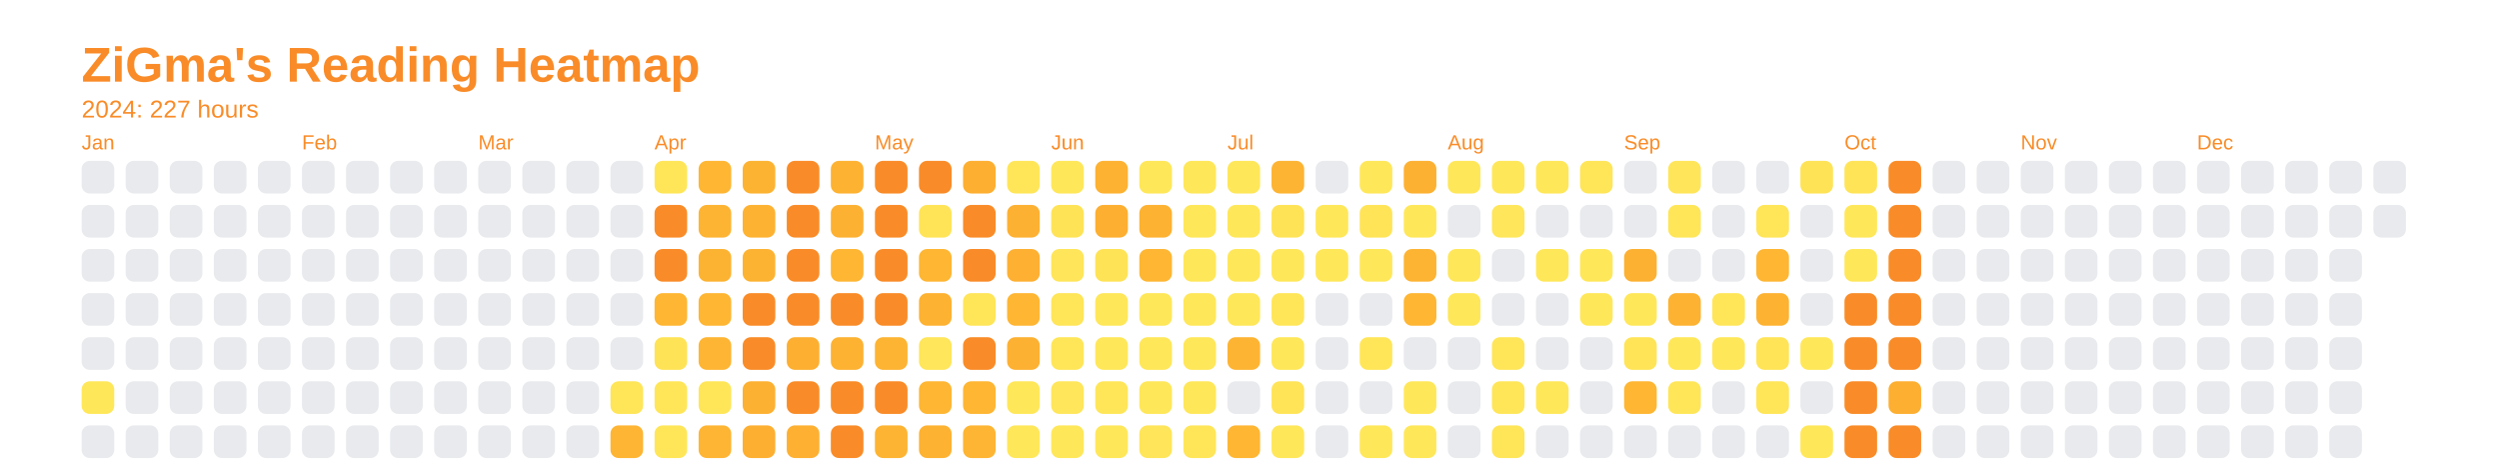
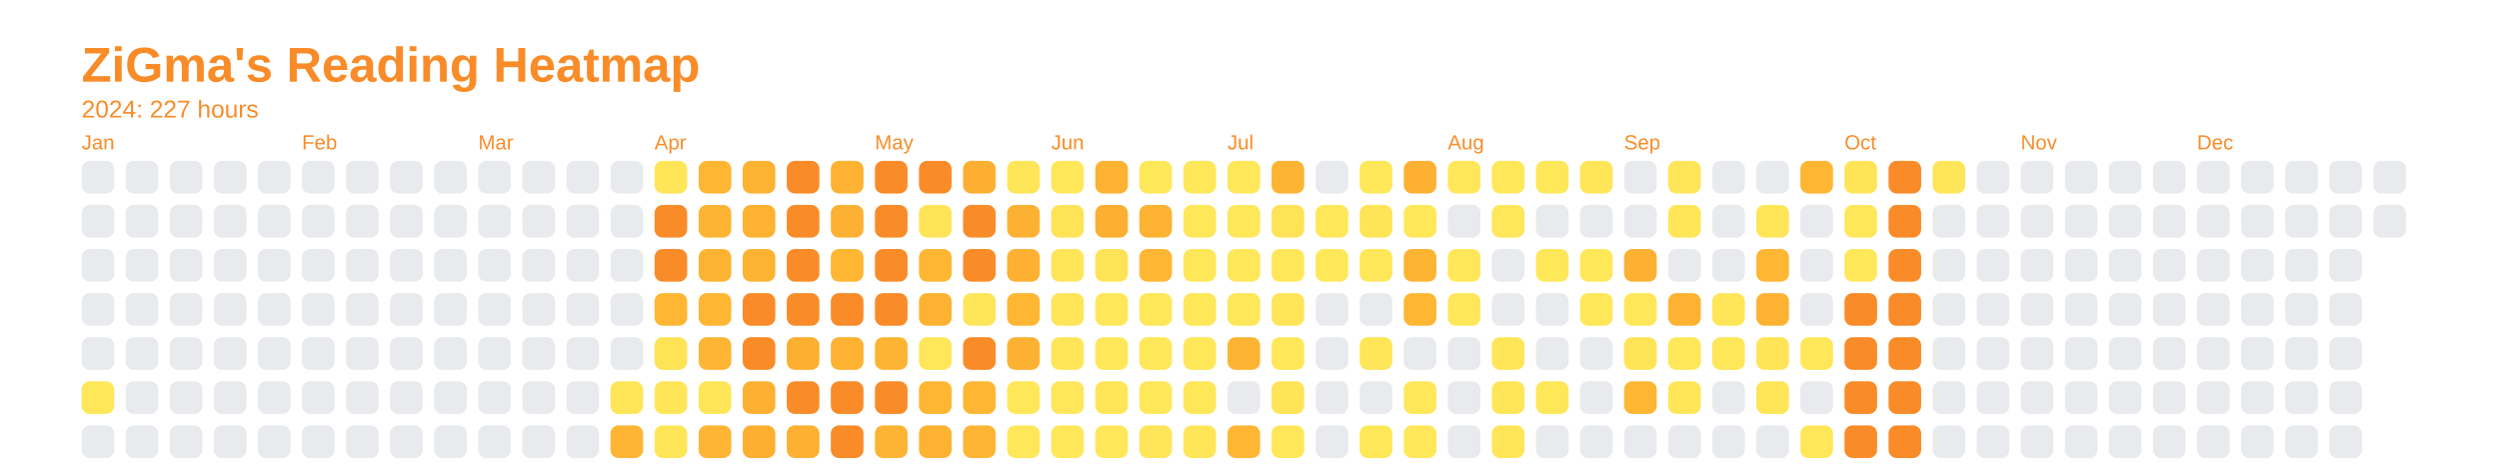
<svg xmlns="http://www.w3.org/2000/svg" baseProfile="full" height="57.5mm" version="1.1" viewBox="0,0,306.2,57.5" width="306.2mm">
  <defs />
  <rect fill="none" height="57.5" width="306.2" x="0" y="0" />
  <text fill="#f98c28" style="font-size:6px; font-family:Arial; font-weight:bold;" x="10" y="10">ZiGma's Reading Heatmap</text>
  <text fill="#f98c28" style="font-size:3px; font-family:Arial;" x="10" y="14.4">2024: 227 hours</text>
  <text fill="#f98c28" style="font-size:2.5px; font-family:Arial" x="10" y="18.3">Jan</text>
  <rect fill="#e8eaed" height="4" rx="1" ry="1" width="4" x="10" y="19.7" />
  <rect fill="#e8eaed" height="4" rx="1" ry="1" width="4" x="10" y="25.1" />
  <rect fill="#e8eaed" height="4" rx="1" ry="1" width="4" x="10" y="30.5" />
  <rect fill="#e8eaed" height="4" rx="1" ry="1" width="4" x="10" y="35.9" />
  <rect fill="#e8eaed" height="4" rx="1" ry="1" width="4" x="10" y="41.3" />
  <rect fill="#ffe75a" height="4" rx="1" ry="1" width="4" x="10" y="46.7" />
  <rect fill="#e8eaed" height="4" rx="1" ry="1" width="4" x="10" y="52.1" />
  <rect fill="#e8eaed" height="4" rx="1" ry="1" width="4" x="15.4" y="19.7" />
  <rect fill="#e8eaed" height="4" rx="1" ry="1" width="4" x="15.4" y="25.1" />
  <rect fill="#e8eaed" height="4" rx="1" ry="1" width="4" x="15.4" y="30.5" />
  <rect fill="#e8eaed" height="4" rx="1" ry="1" width="4" x="15.4" y="35.9" />
  <rect fill="#e8eaed" height="4" rx="1" ry="1" width="4" x="15.4" y="41.3" />
  <rect fill="#e8eaed" height="4" rx="1" ry="1" width="4" x="15.4" y="46.7" />
  <rect fill="#e8eaed" height="4" rx="1" ry="1" width="4" x="15.4" y="52.1" />
  <rect fill="#e8eaed" height="4" rx="1" ry="1" width="4" x="20.8" y="19.7" />
  <rect fill="#e8eaed" height="4" rx="1" ry="1" width="4" x="20.8" y="25.1" />
  <rect fill="#e8eaed" height="4" rx="1" ry="1" width="4" x="20.8" y="30.5" />
  <rect fill="#e8eaed" height="4" rx="1" ry="1" width="4" x="20.8" y="35.9" />
  <rect fill="#e8eaed" height="4" rx="1" ry="1" width="4" x="20.8" y="41.3" />
  <rect fill="#e8eaed" height="4" rx="1" ry="1" width="4" x="20.8" y="46.7" />
  <rect fill="#e8eaed" height="4" rx="1" ry="1" width="4" x="20.8" y="52.1" />
  <rect fill="#e8eaed" height="4" rx="1" ry="1" width="4" x="26.2" y="19.7" />
  <rect fill="#e8eaed" height="4" rx="1" ry="1" width="4" x="26.2" y="25.1" />
  <rect fill="#e8eaed" height="4" rx="1" ry="1" width="4" x="26.2" y="30.5" />
  <rect fill="#e8eaed" height="4" rx="1" ry="1" width="4" x="26.2" y="35.9" />
  <rect fill="#e8eaed" height="4" rx="1" ry="1" width="4" x="26.2" y="41.3" />
  <rect fill="#e8eaed" height="4" rx="1" ry="1" width="4" x="26.2" y="46.7" />
  <rect fill="#e8eaed" height="4" rx="1" ry="1" width="4" x="26.2" y="52.1" />
  <rect fill="#e8eaed" height="4" rx="1" ry="1" width="4" x="31.6" y="19.7" />
  <rect fill="#e8eaed" height="4" rx="1" ry="1" width="4" x="31.6" y="25.1" />
  <rect fill="#e8eaed" height="4" rx="1" ry="1" width="4" x="31.6" y="30.5" />
  <rect fill="#e8eaed" height="4" rx="1" ry="1" width="4" x="31.6" y="35.9" />
  <rect fill="#e8eaed" height="4" rx="1" ry="1" width="4" x="31.6" y="41.3" />
  <rect fill="#e8eaed" height="4" rx="1" ry="1" width="4" x="31.6" y="46.7" />
  <rect fill="#e8eaed" height="4" rx="1" ry="1" width="4" x="31.6" y="52.1" />
  <text fill="#f98c28" style="font-size:2.5px; font-family:Arial" x="37.0" y="18.3">Feb</text>
  <rect fill="#e8eaed" height="4" rx="1" ry="1" width="4" x="37.0" y="19.7" />
  <rect fill="#e8eaed" height="4" rx="1" ry="1" width="4" x="37.0" y="25.1" />
  <rect fill="#e8eaed" height="4" rx="1" ry="1" width="4" x="37.0" y="30.5" />
  <rect fill="#e8eaed" height="4" rx="1" ry="1" width="4" x="37.0" y="35.9" />
  <rect fill="#e8eaed" height="4" rx="1" ry="1" width="4" x="37.0" y="41.3" />
  <rect fill="#e8eaed" height="4" rx="1" ry="1" width="4" x="37.0" y="46.7" />
  <rect fill="#e8eaed" height="4" rx="1" ry="1" width="4" x="37.0" y="52.1" />
  <rect fill="#e8eaed" height="4" rx="1" ry="1" width="4" x="42.4" y="19.7" />
  <rect fill="#e8eaed" height="4" rx="1" ry="1" width="4" x="42.4" y="25.1" />
  <rect fill="#e8eaed" height="4" rx="1" ry="1" width="4" x="42.4" y="30.5" />
  <rect fill="#e8eaed" height="4" rx="1" ry="1" width="4" x="42.4" y="35.9" />
  <rect fill="#e8eaed" height="4" rx="1" ry="1" width="4" x="42.4" y="41.3" />
  <rect fill="#e8eaed" height="4" rx="1" ry="1" width="4" x="42.4" y="46.7" />
  <rect fill="#e8eaed" height="4" rx="1" ry="1" width="4" x="42.4" y="52.1" />
  <rect fill="#e8eaed" height="4" rx="1" ry="1" width="4" x="47.8" y="19.7" />
  <rect fill="#e8eaed" height="4" rx="1" ry="1" width="4" x="47.8" y="25.1" />
  <rect fill="#e8eaed" height="4" rx="1" ry="1" width="4" x="47.8" y="30.5" />
  <rect fill="#e8eaed" height="4" rx="1" ry="1" width="4" x="47.8" y="35.9" />
  <rect fill="#e8eaed" height="4" rx="1" ry="1" width="4" x="47.8" y="41.3" />
  <rect fill="#e8eaed" height="4" rx="1" ry="1" width="4" x="47.8" y="46.7" />
  <rect fill="#e8eaed" height="4" rx="1" ry="1" width="4" x="47.8" y="52.1" />
  <rect fill="#e8eaed" height="4" rx="1" ry="1" width="4" x="53.2" y="19.7" />
  <rect fill="#e8eaed" height="4" rx="1" ry="1" width="4" x="53.2" y="25.1" />
  <rect fill="#e8eaed" height="4" rx="1" ry="1" width="4" x="53.2" y="30.5" />
  <rect fill="#e8eaed" height="4" rx="1" ry="1" width="4" x="53.2" y="35.9" />
  <rect fill="#e8eaed" height="4" rx="1" ry="1" width="4" x="53.2" y="41.3" />
  <rect fill="#e8eaed" height="4" rx="1" ry="1" width="4" x="53.2" y="46.7" />
  <rect fill="#e8eaed" height="4" rx="1" ry="1" width="4" x="53.2" y="52.1" />
  <text fill="#f98c28" style="font-size:2.5px; font-family:Arial" x="58.6" y="18.3">Mar</text>
  <rect fill="#e8eaed" height="4" rx="1" ry="1" width="4" x="58.6" y="19.7" />
  <rect fill="#e8eaed" height="4" rx="1" ry="1" width="4" x="58.6" y="25.1" />
  <rect fill="#e8eaed" height="4" rx="1" ry="1" width="4" x="58.6" y="30.5" />
  <rect fill="#e8eaed" height="4" rx="1" ry="1" width="4" x="58.6" y="35.9" />
  <rect fill="#e8eaed" height="4" rx="1" ry="1" width="4" x="58.6" y="41.3" />
  <rect fill="#e8eaed" height="4" rx="1" ry="1" width="4" x="58.6" y="46.7" />
  <rect fill="#e8eaed" height="4" rx="1" ry="1" width="4" x="58.6" y="52.1" />
  <rect fill="#e8eaed" height="4" rx="1" ry="1" width="4" x="64" y="19.7" />
  <rect fill="#e8eaed" height="4" rx="1" ry="1" width="4" x="64" y="25.1" />
  <rect fill="#e8eaed" height="4" rx="1" ry="1" width="4" x="64" y="30.5" />
  <rect fill="#e8eaed" height="4" rx="1" ry="1" width="4" x="64" y="35.9" />
  <rect fill="#e8eaed" height="4" rx="1" ry="1" width="4" x="64" y="41.3" />
  <rect fill="#e8eaed" height="4" rx="1" ry="1" width="4" x="64" y="46.7" />
  <rect fill="#e8eaed" height="4" rx="1" ry="1" width="4" x="64" y="52.1" />
  <rect fill="#e8eaed" height="4" rx="1" ry="1" width="4" x="69.4" y="19.7" />
  <rect fill="#e8eaed" height="4" rx="1" ry="1" width="4" x="69.4" y="25.1" />
  <rect fill="#e8eaed" height="4" rx="1" ry="1" width="4" x="69.4" y="30.5" />
  <rect fill="#e8eaed" height="4" rx="1" ry="1" width="4" x="69.4" y="35.9" />
  <rect fill="#e8eaed" height="4" rx="1" ry="1" width="4" x="69.4" y="41.3" />
  <rect fill="#e8eaed" height="4" rx="1" ry="1" width="4" x="69.4" y="46.7" />
  <rect fill="#e8eaed" height="4" rx="1" ry="1" width="4" x="69.4" y="52.1" />
  <rect fill="#e8eaed" height="4" rx="1" ry="1" width="4" x="74.8" y="19.7" />
  <rect fill="#e8eaed" height="4" rx="1" ry="1" width="4" x="74.8" y="25.1" />
  <rect fill="#e8eaed" height="4" rx="1" ry="1" width="4" x="74.8" y="30.5" />
  <rect fill="#e8eaed" height="4" rx="1" ry="1" width="4" x="74.8" y="35.9" />
  <rect fill="#e8eaed" height="4" rx="1" ry="1" width="4" x="74.8" y="41.3" />
  <rect fill="#ffe558" height="4" rx="1" ry="1" width="4" x="74.8" y="46.7" />
  <rect fill="#feb533" height="4" rx="1" ry="1" width="4" x="74.8" y="52.1" />
  <text fill="#f98c28" style="font-size:2.5px; font-family:Arial" x="80.2" y="18.3">Apr</text>
  <rect fill="#ffe659" height="4" rx="1" ry="1" width="4" x="80.2" y="19.7" />
  <rect fill="#f98c28" height="4" rx="1" ry="1" width="4" x="80.2" y="25.1" />
  <rect fill="#f98c28" height="4" rx="1" ry="1" width="4" x="80.2" y="30.5" />
  <rect fill="#feb633" height="4" rx="1" ry="1" width="4" x="80.2" y="35.9" />
  <rect fill="#ffe357" height="4" rx="1" ry="1" width="4" x="80.2" y="41.3" />
  <rect fill="#ffe659" height="4" rx="1" ry="1" width="4" x="80.2" y="46.7" />
  <rect fill="#ffe659" height="4" rx="1" ry="1" width="4" x="80.2" y="52.1" />
  <rect fill="#feb633" height="4" rx="1" ry="1" width="4" x="85.6" y="19.7" />
  <rect fill="#fdb433" height="4" rx="1" ry="1" width="4" x="85.6" y="25.1" />
  <rect fill="#fdb332" height="4" rx="1" ry="1" width="4" x="85.6" y="30.5" />
  <rect fill="#feb633" height="4" rx="1" ry="1" width="4" x="85.6" y="35.9" />
  <rect fill="#feb533" height="4" rx="1" ry="1" width="4" x="85.6" y="41.3" />
  <rect fill="#ffe659" height="4" rx="1" ry="1" width="4" x="85.6" y="46.7" />
  <rect fill="#feb533" height="4" rx="1" ry="1" width="4" x="85.6" y="52.1" />
  <rect fill="#fdb332" height="4" rx="1" ry="1" width="4" x="91" y="19.7" />
  <rect fill="#fdb232" height="4" rx="1" ry="1" width="4" x="91" y="25.1" />
  <rect fill="#fdb332" height="4" rx="1" ry="1" width="4" x="91" y="30.5" />
  <rect fill="#f98c28" height="4" rx="1" ry="1" width="4" x="91" y="35.9" />
  <rect fill="#f98c28" height="4" rx="1" ry="1" width="4" x="91" y="41.3" />
  <rect fill="#fdb132" height="4" rx="1" ry="1" width="4" x="91" y="46.7" />
  <rect fill="#fdaf31" height="4" rx="1" ry="1" width="4" x="91" y="52.1" />
  <rect fill="#f98c28" height="4" rx="1" ry="1" width="4" x="96.4" y="19.7" />
  <rect fill="#f98c28" height="4" rx="1" ry="1" width="4" x="96.4" y="25.1" />
  <rect fill="#f98c28" height="4" rx="1" ry="1" width="4" x="96.4" y="30.5" />
  <rect fill="#f98c28" height="4" rx="1" ry="1" width="4" x="96.4" y="35.9" />
  <rect fill="#fdaf31" height="4" rx="1" ry="1" width="4" x="96.4" y="41.3" />
  <rect fill="#f98c28" height="4" rx="1" ry="1" width="4" x="96.4" y="46.7" />
  <rect fill="#fdb032" height="4" rx="1" ry="1" width="4" x="96.4" y="52.1" />
  <rect fill="#fdb232" height="4" rx="1" ry="1" width="4" x="101.8" y="19.7" />
  <rect fill="#fdb132" height="4" rx="1" ry="1" width="4" x="101.8" y="25.1" />
  <rect fill="#feb633" height="4" rx="1" ry="1" width="4" x="101.8" y="30.5" />
  <rect fill="#f98c28" height="4" rx="1" ry="1" width="4" x="101.8" y="35.9" />
  <rect fill="#fdb232" height="4" rx="1" ry="1" width="4" x="101.8" y="41.3" />
  <rect fill="#f98c28" height="4" rx="1" ry="1" width="4" x="101.8" y="46.7" />
  <rect fill="#f98c28" height="4" rx="1" ry="1" width="4" x="101.8" y="52.1" />
  <text fill="#f98c28" style="font-size:2.5px; font-family:Arial" x="107.2" y="18.3">May</text>
  <rect fill="#f98c28" height="4" rx="1" ry="1" width="4" x="107.2" y="19.7" />
  <rect fill="#f98c28" height="4" rx="1" ry="1" width="4" x="107.2" y="25.1" />
  <rect fill="#f98c28" height="4" rx="1" ry="1" width="4" x="107.2" y="30.5" />
  <rect fill="#f98c28" height="4" rx="1" ry="1" width="4" x="107.2" y="35.9" />
  <rect fill="#fdb433" height="4" rx="1" ry="1" width="4" x="107.2" y="41.3" />
  <rect fill="#f98c28" height="4" rx="1" ry="1" width="4" x="107.2" y="46.7" />
  <rect fill="#fdb433" height="4" rx="1" ry="1" width="4" x="107.2" y="52.1" />
  <rect fill="#f98c28" height="4" rx="1" ry="1" width="4" x="112.6" y="19.7" />
  <rect fill="#ffe458" height="4" rx="1" ry="1" width="4" x="112.6" y="25.1" />
  <rect fill="#feb633" height="4" rx="1" ry="1" width="4" x="112.6" y="30.5" />
  <rect fill="#fdb232" height="4" rx="1" ry="1" width="4" x="112.6" y="35.9" />
  <rect fill="#ffe65a" height="4" rx="1" ry="1" width="4" x="112.6" y="41.3" />
  <rect fill="#feb633" height="4" rx="1" ry="1" width="4" x="112.6" y="46.7" />
  <rect fill="#fdb232" height="4" rx="1" ry="1" width="4" x="112.6" y="52.1" />
  <rect fill="#fdaf31" height="4" rx="1" ry="1" width="4" x="118" y="19.7" />
  <rect fill="#f98c28" height="4" rx="1" ry="1" width="4" x="118" y="25.1" />
  <rect fill="#f98c28" height="4" rx="1" ry="1" width="4" x="118" y="30.5" />
  <rect fill="#ffe558" height="4" rx="1" ry="1" width="4" x="118" y="35.9" />
  <rect fill="#f98c28" height="4" rx="1" ry="1" width="4" x="118" y="41.3" />
  <rect fill="#feb633" height="4" rx="1" ry="1" width="4" x="118" y="46.7" />
  <rect fill="#feb533" height="4" rx="1" ry="1" width="4" x="118" y="52.1" />
  <rect fill="#ffe659" height="4" rx="1" ry="1" width="4" x="123.4" y="19.7" />
  <rect fill="#fdb132" height="4" rx="1" ry="1" width="4" x="123.4" y="25.1" />
  <rect fill="#fdb032" height="4" rx="1" ry="1" width="4" x="123.4" y="30.5" />
  <rect fill="#feb633" height="4" rx="1" ry="1" width="4" x="123.4" y="35.9" />
  <rect fill="#fdb132" height="4" rx="1" ry="1" width="4" x="123.4" y="41.3" />
  <rect fill="#ffe75a" height="4" rx="1" ry="1" width="4" x="123.4" y="46.7" />
  <rect fill="#ffe75a" height="4" rx="1" ry="1" width="4" x="123.4" y="52.1" />
  <text fill="#f98c28" style="font-size:2.5px; font-family:Arial" x="128.8" y="18.3">Jun</text>
  <rect fill="#ffe75a" height="4" rx="1" ry="1" width="4" x="128.8" y="19.7" />
  <rect fill="#ffe357" height="4" rx="1" ry="1" width="4" x="128.8" y="25.1" />
  <rect fill="#ffe559" height="4" rx="1" ry="1" width="4" x="128.8" y="30.5" />
  <rect fill="#ffe558" height="4" rx="1" ry="1" width="4" x="128.8" y="35.9" />
  <rect fill="#ffe659" height="4" rx="1" ry="1" width="4" x="128.8" y="41.3" />
  <rect fill="#ffe65a" height="4" rx="1" ry="1" width="4" x="128.8" y="46.7" />
  <rect fill="#ffe75a" height="4" rx="1" ry="1" width="4" x="128.8" y="52.1" />
  <rect fill="#fdb232" height="4" rx="1" ry="1" width="4" x="134.2" y="19.7" />
  <rect fill="#fdaf31" height="4" rx="1" ry="1" width="4" x="134.2" y="25.1" />
  <rect fill="#ffe357" height="4" rx="1" ry="1" width="4" x="134.2" y="30.5" />
  <rect fill="#ffe75a" height="4" rx="1" ry="1" width="4" x="134.2" y="35.9" />
  <rect fill="#ffe75a" height="4" rx="1" ry="1" width="4" x="134.2" y="41.3" />
  <rect fill="#ffe659" height="4" rx="1" ry="1" width="4" x="134.2" y="46.7" />
  <rect fill="#ffe75a" height="4" rx="1" ry="1" width="4" x="134.2" y="52.1" />
  <rect fill="#ffe75a" height="4" rx="1" ry="1" width="4" x="139.6" y="19.7" />
  <rect fill="#fdb232" height="4" rx="1" ry="1" width="4" x="139.6" y="25.1" />
  <rect fill="#feb633" height="4" rx="1" ry="1" width="4" x="139.6" y="30.5" />
  <rect fill="#ffe75a" height="4" rx="1" ry="1" width="4" x="139.6" y="35.9" />
  <rect fill="#ffe75a" height="4" rx="1" ry="1" width="4" x="139.6" y="41.3" />
  <rect fill="#ffe75a" height="4" rx="1" ry="1" width="4" x="139.6" y="46.7" />
  <rect fill="#ffe559" height="4" rx="1" ry="1" width="4" x="139.6" y="52.1" />
  <rect fill="#ffe75a" height="4" rx="1" ry="1" width="4" x="145" y="19.7" />
  <rect fill="#ffe75a" height="4" rx="1" ry="1" width="4" x="145" y="25.1" />
  <rect fill="#ffe75a" height="4" rx="1" ry="1" width="4" x="145" y="30.5" />
  <rect fill="#ffe75a" height="4" rx="1" ry="1" width="4" x="145" y="35.9" />
  <rect fill="#ffe75a" height="4" rx="1" ry="1" width="4" x="145" y="41.3" />
  <rect fill="#ffe75a" height="4" rx="1" ry="1" width="4" x="145" y="46.7" />
  <rect fill="#ffe659" height="4" rx="1" ry="1" width="4" x="145" y="52.1" />
  <text fill="#f98c28" style="font-size:2.5px; font-family:Arial" x="150.4" y="18.3">Jul</text>
  <rect fill="#ffe75a" height="4" rx="1" ry="1" width="4" x="150.4" y="19.7" />
  <rect fill="#ffe75a" height="4" rx="1" ry="1" width="4" x="150.4" y="25.1" />
  <rect fill="#ffe75a" height="4" rx="1" ry="1" width="4" x="150.4" y="30.5" />
  <rect fill="#ffe75a" height="4" rx="1" ry="1" width="4" x="150.4" y="35.9" />
  <rect fill="#feb433" height="4" rx="1" ry="1" width="4" x="150.4" y="41.3" />
  <rect fill="#e8eaed" height="4" rx="1" ry="1" width="4" x="150.4" y="46.7" />
  <rect fill="#feb633" height="4" rx="1" ry="1" width="4" x="150.4" y="52.1" />
  <rect fill="#fdb433" height="4" rx="1" ry="1" width="4" x="155.8" y="19.7" />
  <rect fill="#ffe357" height="4" rx="1" ry="1" width="4" x="155.8" y="25.1" />
  <rect fill="#ffe75a" height="4" rx="1" ry="1" width="4" x="155.8" y="30.5" />
  <rect fill="#ffe659" height="4" rx="1" ry="1" width="4" x="155.8" y="35.9" />
  <rect fill="#ffe75a" height="4" rx="1" ry="1" width="4" x="155.8" y="41.3" />
  <rect fill="#ffe458" height="4" rx="1" ry="1" width="4" x="155.8" y="46.7" />
  <rect fill="#ffe75a" height="4" rx="1" ry="1" width="4" x="155.8" y="52.1" />
  <rect fill="#e8eaed" height="4" rx="1" ry="1" width="4" x="161.2" y="19.7" />
  <rect fill="#ffe75a" height="4" rx="1" ry="1" width="4" x="161.2" y="25.1" />
  <rect fill="#ffe75a" height="4" rx="1" ry="1" width="4" x="161.2" y="30.5" />
  <rect fill="#e8eaed" height="4" rx="1" ry="1" width="4" x="161.2" y="35.9" />
  <rect fill="#e8eaed" height="4" rx="1" ry="1" width="4" x="161.2" y="41.3" />
  <rect fill="#e8eaed" height="4" rx="1" ry="1" width="4" x="161.2" y="46.7" />
  <rect fill="#e8eaed" height="4" rx="1" ry="1" width="4" x="161.2" y="52.1" />
  <rect fill="#ffe75a" height="4" rx="1" ry="1" width="4" x="166.6" y="19.7" />
  <rect fill="#ffe458" height="4" rx="1" ry="1" width="4" x="166.6" y="25.1" />
  <rect fill="#ffe75a" height="4" rx="1" ry="1" width="4" x="166.6" y="30.5" />
  <rect fill="#e8eaed" height="4" rx="1" ry="1" width="4" x="166.6" y="35.9" />
  <rect fill="#ffe659" height="4" rx="1" ry="1" width="4" x="166.6" y="41.3" />
  <rect fill="#e8eaed" height="4" rx="1" ry="1" width="4" x="166.6" y="46.7" />
  <rect fill="#ffe75a" height="4" rx="1" ry="1" width="4" x="166.6" y="52.1" />
  <rect fill="#fdb132" height="4" rx="1" ry="1" width="4" x="172" y="19.7" />
  <rect fill="#ffe75a" height="4" rx="1" ry="1" width="4" x="172" y="25.1" />
  <rect fill="#fdb433" height="4" rx="1" ry="1" width="4" x="172" y="30.5" />
  <rect fill="#feb633" height="4" rx="1" ry="1" width="4" x="172" y="35.9" />
  <rect fill="#e8eaed" height="4" rx="1" ry="1" width="4" x="172" y="41.3" />
  <rect fill="#ffe75a" height="4" rx="1" ry="1" width="4" x="172" y="46.7" />
  <rect fill="#ffe75a" height="4" rx="1" ry="1" width="4" x="172" y="52.1" />
  <text fill="#f98c28" style="font-size:2.5px; font-family:Arial" x="177.4" y="18.3">Aug</text>
  <rect fill="#ffe75a" height="4" rx="1" ry="1" width="4" x="177.4" y="19.7" />
  <rect fill="#e8eaed" height="4" rx="1" ry="1" width="4" x="177.4" y="25.1" />
  <rect fill="#ffe75a" height="4" rx="1" ry="1" width="4" x="177.4" y="30.5" />
  <rect fill="#ffe75a" height="4" rx="1" ry="1" width="4" x="177.4" y="35.9" />
  <rect fill="#e8eaed" height="4" rx="1" ry="1" width="4" x="177.4" y="41.3" />
  <rect fill="#e8eaed" height="4" rx="1" ry="1" width="4" x="177.4" y="46.7" />
  <rect fill="#e8eaed" height="4" rx="1" ry="1" width="4" x="177.4" y="52.1" />
  <rect fill="#ffe75a" height="4" rx="1" ry="1" width="4" x="182.8" y="19.7" />
  <rect fill="#ffe65a" height="4" rx="1" ry="1" width="4" x="182.8" y="25.1" />
  <rect fill="#e8eaed" height="4" rx="1" ry="1" width="4" x="182.8" y="30.5" />
  <rect fill="#e8eaed" height="4" rx="1" ry="1" width="4" x="182.8" y="35.9" />
  <rect fill="#ffe659" height="4" rx="1" ry="1" width="4" x="182.8" y="41.3" />
  <rect fill="#ffe659" height="4" rx="1" ry="1" width="4" x="182.8" y="46.7" />
  <rect fill="#ffe558" height="4" rx="1" ry="1" width="4" x="182.8" y="52.1" />
  <rect fill="#ffe75a" height="4" rx="1" ry="1" width="4" x="188.2" y="19.7" />
  <rect fill="#e8eaed" height="4" rx="1" ry="1" width="4" x="188.2" y="25.1" />
  <rect fill="#ffe75a" height="4" rx="1" ry="1" width="4" x="188.2" y="30.5" />
  <rect fill="#e8eaed" height="4" rx="1" ry="1" width="4" x="188.2" y="35.9" />
  <rect fill="#e8eaed" height="4" rx="1" ry="1" width="4" x="188.2" y="41.3" />
  <rect fill="#ffe75a" height="4" rx="1" ry="1" width="4" x="188.2" y="46.7" />
  <rect fill="#e8eaed" height="4" rx="1" ry="1" width="4" x="188.2" y="52.1" />
  <rect fill="#ffe558" height="4" rx="1" ry="1" width="4" x="193.6" y="19.7" />
  <rect fill="#e8eaed" height="4" rx="1" ry="1" width="4" x="193.6" y="25.1" />
  <rect fill="#ffe75a" height="4" rx="1" ry="1" width="4" x="193.6" y="30.5" />
  <rect fill="#ffe75a" height="4" rx="1" ry="1" width="4" x="193.6" y="35.9" />
  <rect fill="#e8eaed" height="4" rx="1" ry="1" width="4" x="193.6" y="41.3" />
  <rect fill="#e8eaed" height="4" rx="1" ry="1" width="4" x="193.6" y="46.7" />
  <rect fill="#e8eaed" height="4" rx="1" ry="1" width="4" x="193.6" y="52.1" />
  <text fill="#f98c28" style="font-size:2.5px; font-family:Arial" x="199" y="18.3">Sep</text>
  <rect fill="#e8eaed" height="4" rx="1" ry="1" width="4" x="199" y="19.7" />
  <rect fill="#e8eaed" height="4" rx="1" ry="1" width="4" x="199" y="25.1" />
  <rect fill="#fdb132" height="4" rx="1" ry="1" width="4" x="199" y="30.5" />
  <rect fill="#ffe75a" height="4" rx="1" ry="1" width="4" x="199" y="35.9" />
  <rect fill="#ffe458" height="4" rx="1" ry="1" width="4" x="199" y="41.3" />
  <rect fill="#feb633" height="4" rx="1" ry="1" width="4" x="199" y="46.7" />
  <rect fill="#e8eaed" height="4" rx="1" ry="1" width="4" x="199" y="52.1" />
  <rect fill="#ffe559" height="4" rx="1" ry="1" width="4" x="204.4" y="19.7" />
  <rect fill="#ffe659" height="4" rx="1" ry="1" width="4" x="204.4" y="25.1" />
  <rect fill="#e8eaed" height="4" rx="1" ry="1" width="4" x="204.4" y="30.5" />
  <rect fill="#fdb232" height="4" rx="1" ry="1" width="4" x="204.4" y="35.9" />
  <rect fill="#ffe75a" height="4" rx="1" ry="1" width="4" x="204.4" y="41.3" />
  <rect fill="#ffe659" height="4" rx="1" ry="1" width="4" x="204.4" y="46.7" />
  <rect fill="#e8eaed" height="4" rx="1" ry="1" width="4" x="204.4" y="52.1" />
  <rect fill="#e8eaed" height="4" rx="1" ry="1" width="4" x="209.8" y="19.7" />
  <rect fill="#e8eaed" height="4" rx="1" ry="1" width="4" x="209.8" y="25.1" />
  <rect fill="#e8eaed" height="4" rx="1" ry="1" width="4" x="209.8" y="30.5" />
  <rect fill="#ffe659" height="4" rx="1" ry="1" width="4" x="209.8" y="35.9" />
  <rect fill="#ffe75a" height="4" rx="1" ry="1" width="4" x="209.8" y="41.3" />
  <rect fill="#e8eaed" height="4" rx="1" ry="1" width="4" x="209.8" y="46.7" />
  <rect fill="#e8eaed" height="4" rx="1" ry="1" width="4" x="209.8" y="52.1" />
  <rect fill="#e8eaed" height="4" rx="1" ry="1" width="4" x="215.2" y="19.7" />
  <rect fill="#ffe558" height="4" rx="1" ry="1" width="4" x="215.2" y="25.1" />
  <rect fill="#feb633" height="4" rx="1" ry="1" width="4" x="215.2" y="30.5" />
  <rect fill="#fdb232" height="4" rx="1" ry="1" width="4" x="215.2" y="35.9" />
  <rect fill="#ffe458" height="4" rx="1" ry="1" width="4" x="215.2" y="41.3" />
  <rect fill="#ffe558" height="4" rx="1" ry="1" width="4" x="215.2" y="46.7" />
  <rect fill="#e8eaed" height="4" rx="1" ry="1" width="4" x="215.2" y="52.1" />
-   <rect fill="#ffe357" height="4" rx="1" ry="1" width="4" x="220.6" y="19.7" />
+   <rect fill="#feb633" height="4" rx="1" ry="1" width="4" x="220.6" y="19.7" />
  <rect fill="#e8eaed" height="4" rx="1" ry="1" width="4" x="220.6" y="25.1" />
  <rect fill="#e8eaed" height="4" rx="1" ry="1" width="4" x="220.6" y="30.5" />
  <rect fill="#e8eaed" height="4" rx="1" ry="1" width="4" x="220.6" y="35.9" />
  <rect fill="#ffe75a" height="4" rx="1" ry="1" width="4" x="220.6" y="41.3" />
  <rect fill="#e8eaed" height="4" rx="1" ry="1" width="4" x="220.6" y="46.7" />
  <rect fill="#ffe75a" height="4" rx="1" ry="1" width="4" x="220.6" y="52.1" />
  <text fill="#f98c28" style="font-size:2.5px; font-family:Arial" x="226" y="18.3">Oct</text>
  <rect fill="#ffe458" height="4" rx="1" ry="1" width="4" x="226" y="19.7" />
  <rect fill="#ffe75a" height="4" rx="1" ry="1" width="4" x="226" y="25.1" />
  <rect fill="#ffe75a" height="4" rx="1" ry="1" width="4" x="226" y="30.5" />
  <rect fill="#f98c28" height="4" rx="1" ry="1" width="4" x="226" y="35.9" />
  <rect fill="#f98c28" height="4" rx="1" ry="1" width="4" x="226" y="41.3" />
  <rect fill="#f98c28" height="4" rx="1" ry="1" width="4" x="226" y="46.7" />
  <rect fill="#f98c28" height="4" rx="1" ry="1" width="4" x="226" y="52.1" />
  <rect fill="#f98c28" height="4" rx="1" ry="1" width="4" x="231.4" y="19.7" />
  <rect fill="#f98c28" height="4" rx="1" ry="1" width="4" x="231.4" y="25.1" />
  <rect fill="#f98c28" height="4" rx="1" ry="1" width="4" x="231.4" y="30.5" />
  <rect fill="#f98c28" height="4" rx="1" ry="1" width="4" x="231.4" y="35.9" />
  <rect fill="#f98c28" height="4" rx="1" ry="1" width="4" x="231.4" y="41.3" />
-   <rect fill="#fdaf31" height="4" rx="1" ry="1" width="4" x="231.4" y="46.7" />
+   <rect fill="#f98c28" height="4" rx="1" ry="1" width="4" x="231.4" y="46.7" />
  <rect fill="#f98c28" height="4" rx="1" ry="1" width="4" x="231.4" y="52.1" />
-   <rect fill="#e8eaed" height="4" rx="1" ry="1" width="4" x="236.8" y="19.7" />
+   <rect fill="#ffe559" height="4" rx="1" ry="1" width="4" x="236.8" y="19.7" />
  <rect fill="#e8eaed" height="4" rx="1" ry="1" width="4" x="236.8" y="25.1" />
  <rect fill="#e8eaed" height="4" rx="1" ry="1" width="4" x="236.8" y="30.5" />
  <rect fill="#e8eaed" height="4" rx="1" ry="1" width="4" x="236.8" y="35.9" />
  <rect fill="#e8eaed" height="4" rx="1" ry="1" width="4" x="236.8" y="41.3" />
  <rect fill="#e8eaed" height="4" rx="1" ry="1" width="4" x="236.8" y="46.7" />
  <rect fill="#e8eaed" height="4" rx="1" ry="1" width="4" x="236.8" y="52.1" />
  <rect fill="#e8eaed" height="4" rx="1" ry="1" width="4" x="242.2" y="19.7" />
  <rect fill="#e8eaed" height="4" rx="1" ry="1" width="4" x="242.2" y="25.1" />
  <rect fill="#e8eaed" height="4" rx="1" ry="1" width="4" x="242.2" y="30.5" />
  <rect fill="#e8eaed" height="4" rx="1" ry="1" width="4" x="242.2" y="35.9" />
  <rect fill="#e8eaed" height="4" rx="1" ry="1" width="4" x="242.2" y="41.3" />
  <rect fill="#e8eaed" height="4" rx="1" ry="1" width="4" x="242.2" y="46.7" />
  <rect fill="#e8eaed" height="4" rx="1" ry="1" width="4" x="242.2" y="52.1" />
  <text fill="#f98c28" style="font-size:2.5px; font-family:Arial" x="247.6" y="18.3">Nov</text>
  <rect fill="#e8eaed" height="4" rx="1" ry="1" width="4" x="247.6" y="19.7" />
  <rect fill="#e8eaed" height="4" rx="1" ry="1" width="4" x="247.6" y="25.1" />
  <rect fill="#e8eaed" height="4" rx="1" ry="1" width="4" x="247.6" y="30.5" />
  <rect fill="#e8eaed" height="4" rx="1" ry="1" width="4" x="247.6" y="35.9" />
  <rect fill="#e8eaed" height="4" rx="1" ry="1" width="4" x="247.6" y="41.3" />
  <rect fill="#e8eaed" height="4" rx="1" ry="1" width="4" x="247.6" y="46.7" />
  <rect fill="#e8eaed" height="4" rx="1" ry="1" width="4" x="247.6" y="52.1" />
  <rect fill="#e8eaed" height="4" rx="1" ry="1" width="4" x="253" y="19.7" />
  <rect fill="#e8eaed" height="4" rx="1" ry="1" width="4" x="253" y="25.1" />
  <rect fill="#e8eaed" height="4" rx="1" ry="1" width="4" x="253" y="30.5" />
  <rect fill="#e8eaed" height="4" rx="1" ry="1" width="4" x="253" y="35.9" />
  <rect fill="#e8eaed" height="4" rx="1" ry="1" width="4" x="253" y="41.3" />
  <rect fill="#e8eaed" height="4" rx="1" ry="1" width="4" x="253" y="46.7" />
  <rect fill="#e8eaed" height="4" rx="1" ry="1" width="4" x="253" y="52.1" />
  <rect fill="#e8eaed" height="4" rx="1" ry="1" width="4" x="258.4" y="19.7" />
  <rect fill="#e8eaed" height="4" rx="1" ry="1" width="4" x="258.4" y="25.1" />
  <rect fill="#e8eaed" height="4" rx="1" ry="1" width="4" x="258.4" y="30.5" />
  <rect fill="#e8eaed" height="4" rx="1" ry="1" width="4" x="258.4" y="35.9" />
  <rect fill="#e8eaed" height="4" rx="1" ry="1" width="4" x="258.4" y="41.3" />
  <rect fill="#e8eaed" height="4" rx="1" ry="1" width="4" x="258.4" y="46.7" />
  <rect fill="#e8eaed" height="4" rx="1" ry="1" width="4" x="258.4" y="52.1" />
  <rect fill="#e8eaed" height="4" rx="1" ry="1" width="4" x="263.8" y="19.7" />
  <rect fill="#e8eaed" height="4" rx="1" ry="1" width="4" x="263.8" y="25.1" />
  <rect fill="#e8eaed" height="4" rx="1" ry="1" width="4" x="263.8" y="30.5" />
  <rect fill="#e8eaed" height="4" rx="1" ry="1" width="4" x="263.8" y="35.9" />
  <rect fill="#e8eaed" height="4" rx="1" ry="1" width="4" x="263.8" y="41.3" />
  <rect fill="#e8eaed" height="4" rx="1" ry="1" width="4" x="263.8" y="46.7" />
  <rect fill="#e8eaed" height="4" rx="1" ry="1" width="4" x="263.8" y="52.1" />
  <text fill="#f98c28" style="font-size:2.5px; font-family:Arial" x="269.2" y="18.3">Dec</text>
  <rect fill="#e8eaed" height="4" rx="1" ry="1" width="4" x="269.2" y="19.7" />
  <rect fill="#e8eaed" height="4" rx="1" ry="1" width="4" x="269.2" y="25.1" />
  <rect fill="#e8eaed" height="4" rx="1" ry="1" width="4" x="269.2" y="30.5" />
  <rect fill="#e8eaed" height="4" rx="1" ry="1" width="4" x="269.2" y="35.9" />
  <rect fill="#e8eaed" height="4" rx="1" ry="1" width="4" x="269.2" y="41.3" />
  <rect fill="#e8eaed" height="4" rx="1" ry="1" width="4" x="269.2" y="46.7" />
  <rect fill="#e8eaed" height="4" rx="1" ry="1" width="4" x="269.2" y="52.1" />
  <rect fill="#e8eaed" height="4" rx="1" ry="1" width="4" x="274.6" y="19.7" />
  <rect fill="#e8eaed" height="4" rx="1" ry="1" width="4" x="274.6" y="25.1" />
  <rect fill="#e8eaed" height="4" rx="1" ry="1" width="4" x="274.6" y="30.5" />
  <rect fill="#e8eaed" height="4" rx="1" ry="1" width="4" x="274.6" y="35.9" />
  <rect fill="#e8eaed" height="4" rx="1" ry="1" width="4" x="274.6" y="41.3" />
  <rect fill="#e8eaed" height="4" rx="1" ry="1" width="4" x="274.6" y="46.7" />
  <rect fill="#e8eaed" height="4" rx="1" ry="1" width="4" x="274.6" y="52.1" />
  <rect fill="#e8eaed" height="4" rx="1" ry="1" width="4" x="280" y="19.7" />
  <rect fill="#e8eaed" height="4" rx="1" ry="1" width="4" x="280" y="25.1" />
  <rect fill="#e8eaed" height="4" rx="1" ry="1" width="4" x="280" y="30.5" />
  <rect fill="#e8eaed" height="4" rx="1" ry="1" width="4" x="280" y="35.9" />
  <rect fill="#e8eaed" height="4" rx="1" ry="1" width="4" x="280" y="41.3" />
  <rect fill="#e8eaed" height="4" rx="1" ry="1" width="4" x="280" y="46.7" />
  <rect fill="#e8eaed" height="4" rx="1" ry="1" width="4" x="280" y="52.1" />
  <rect fill="#e8eaed" height="4" rx="1" ry="1" width="4" x="285.4" y="19.7" />
  <rect fill="#e8eaed" height="4" rx="1" ry="1" width="4" x="285.4" y="25.1" />
  <rect fill="#e8eaed" height="4" rx="1" ry="1" width="4" x="285.4" y="30.5" />
  <rect fill="#e8eaed" height="4" rx="1" ry="1" width="4" x="285.4" y="35.9" />
  <rect fill="#e8eaed" height="4" rx="1" ry="1" width="4" x="285.4" y="41.3" />
  <rect fill="#e8eaed" height="4" rx="1" ry="1" width="4" x="285.4" y="46.7" />
  <rect fill="#e8eaed" height="4" rx="1" ry="1" width="4" x="285.4" y="52.1" />
  <rect fill="#e8eaed" height="4" rx="1" ry="1" width="4" x="290.8" y="19.7" />
  <rect fill="#e8eaed" height="4" rx="1" ry="1" width="4" x="290.8" y="25.1" />
</svg>
